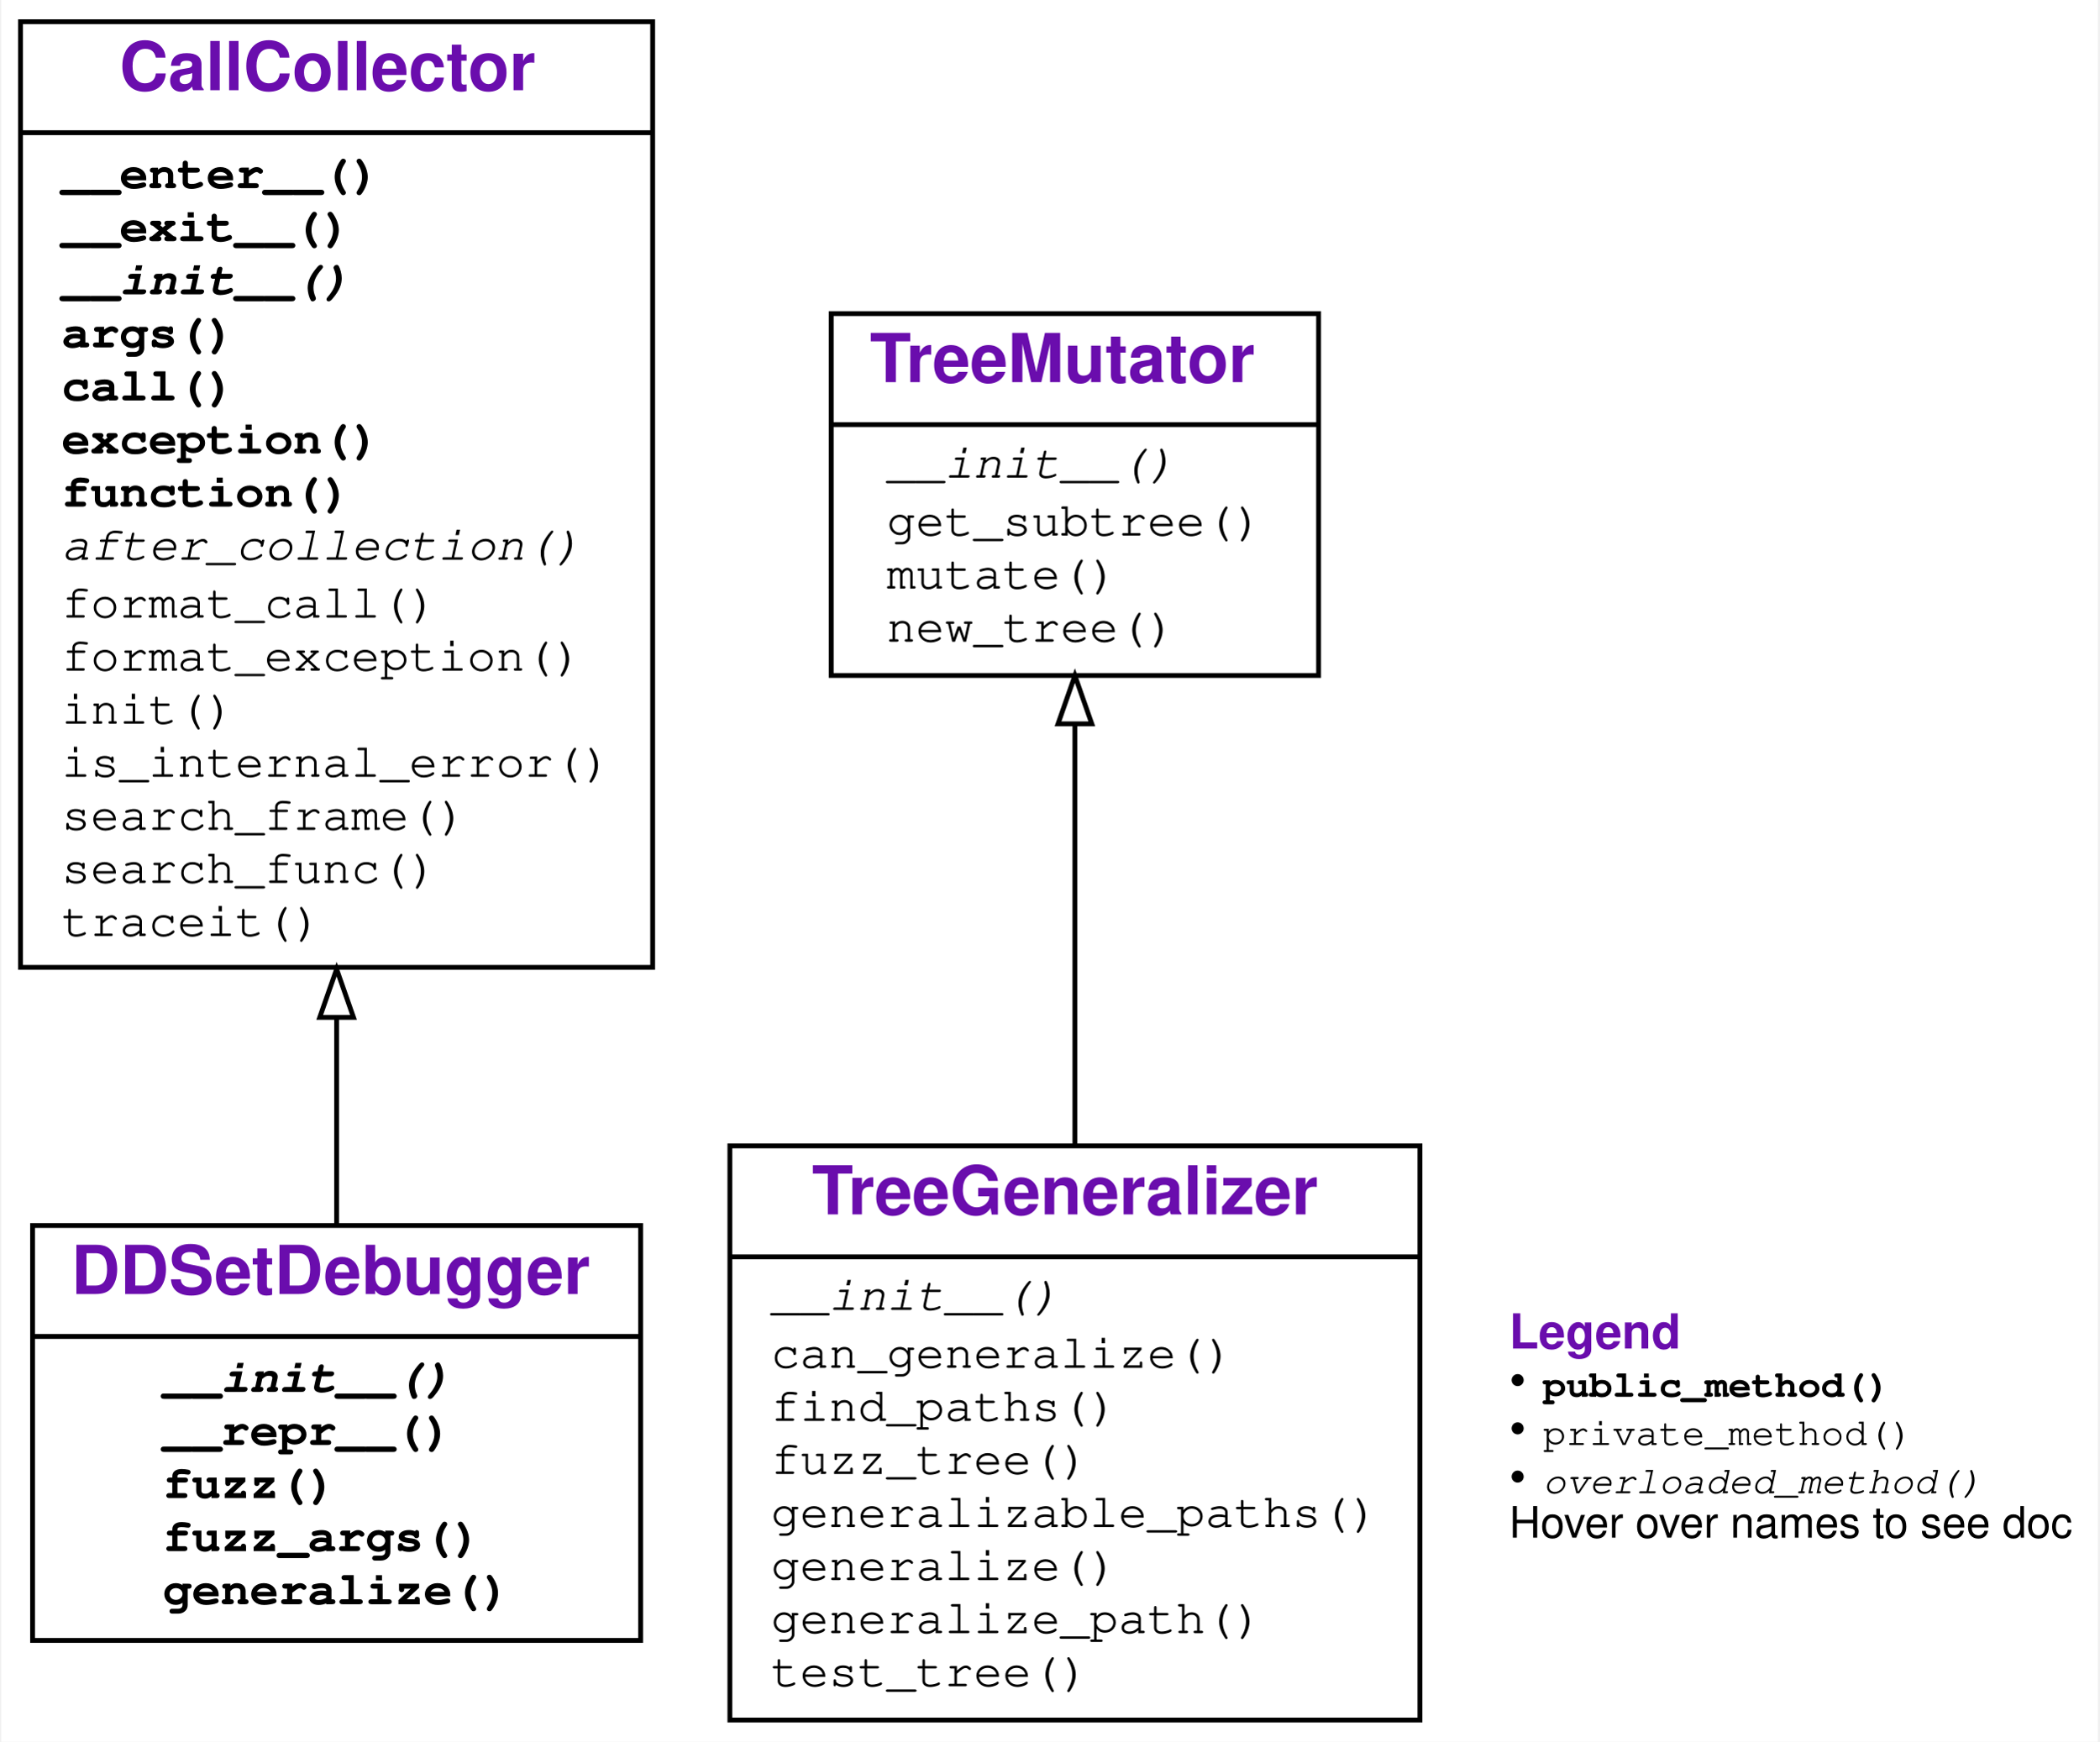
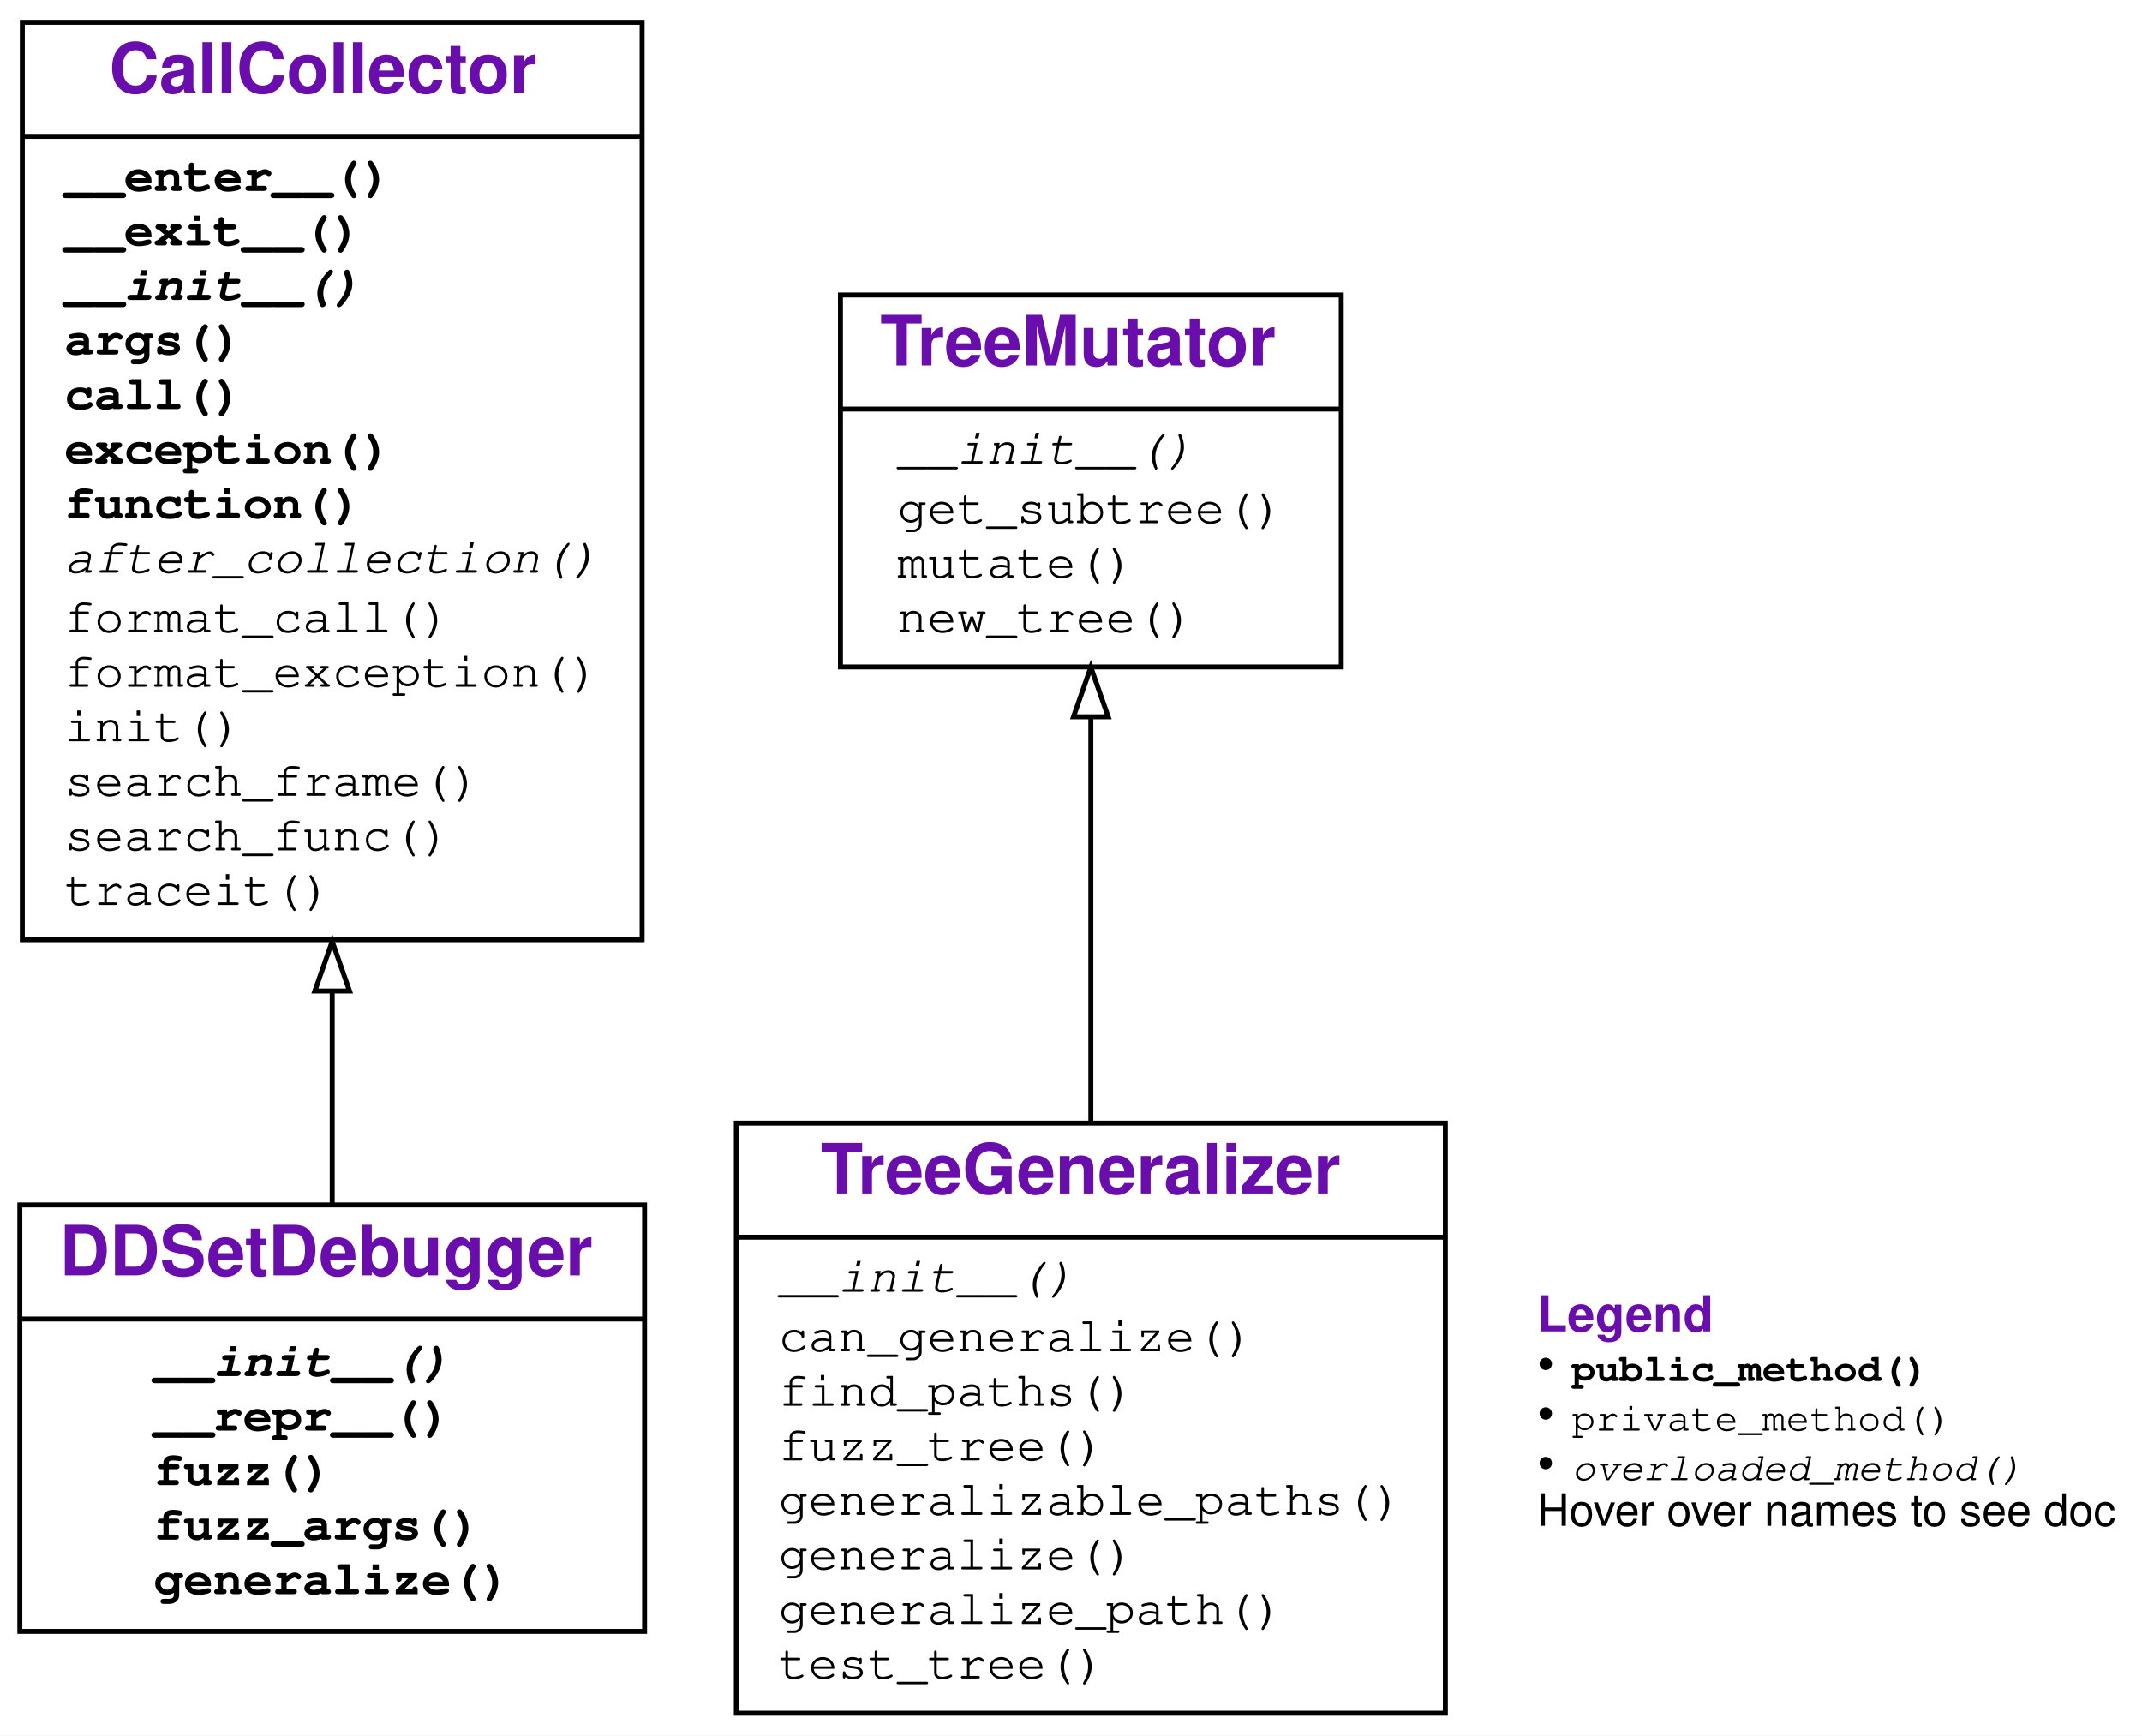
- <svg xmlns="http://www.w3.org/2000/svg" xmlns:xlink="http://www.w3.org/1999/xlink" width="435pt" height="361pt" viewBox="0.00 0.00 434.50 361.00">
-   <g id="graph0" class="graph" transform="scale(1 1) rotate(0) translate(4 357)">
+ <svg xmlns="http://www.w3.org/2000/svg" xmlns:xlink="http://www.w3.org/1999/xlink" width="432pt" height="350pt" viewBox="0.00 0.00 432.00 350.00">
+   <g id="graph0" class="graph" transform="scale(1 1) rotate(0) translate(4 346)">
    <g id="a_graph0">
      <a xlink:title="DDSetDebugger class hierarchy">
-         <polygon fill="#ffffff" stroke="transparent" points="-4,4 -4,-357 430.5,-357 430.5,4 -4,4" />
+         <polygon fill="#ffffff" stroke="transparent" points="-4,4 -4,-346 428,-346 428,4 -4,4" />
      </a>
    </g>
    <g id="node1" class="node">
      <g id="a_node1">
        <a xlink:href="#" xlink:title="class DDSetDebugger:&#10;Debugger implementing the DDSET algorithm&#10;for abstracting failure-inducing inputs">
-           <polygon fill="none" stroke="#000000" points="2.5,-17 2.5,-103 128.5,-103 128.5,-17 2.5,-17" />
-           <text text-anchor="start" x="10.5" y="-88.8" font-family="Raleway, Helvetica, Arial, sans-serif" font-weight="bold" font-size="14.00" fill="#6a0dad">DDSetDebugger</text>
-           <polyline fill="none" stroke="#000000" points="2.5,-80 128.5,-80 " />
+           <polygon fill="none" stroke="#000000" points="0,-17 0,-103 126,-103 126,-17 0,-17" />
+           <text text-anchor="start" x="8" y="-88.8" font-family="Raleway, Helvetica, Arial, sans-serif" font-weight="bold" font-size="14.00" fill="#6a0dad">DDSetDebugger</text>
+           <polyline fill="none" stroke="#000000" points="0,-80 126,-80 " />
          <g id="a_node1_0">
            <a xlink:href="#" xlink:title="DDSetDebugger">
              <g id="a_node1_1">
                <a xlink:href="#" xlink:title="__init__(self, grammar, generalizer_class=&lt;class '__main__.TreeGeneralizer'&gt;, parser=None, **kwargs):&#10;Constructor.&#10;`grammar` is an input grammar in fuzzingbook format.&#10;`generalizer_class` is the tree generalizer class to use&#10;(default: TreeGeneralizer)&#10;`parser` is the parser to use (default: `EarleyParser(grammar)`).&#10;All other keyword args are passed to the tree generalizer, notably:&#10;`fuzzer` - the fuzzer to use (default: `GrammarFuzzer`)&#10;`log` - enables debugging output if True.">
-                   <text text-anchor="start" x="29.5" y="-68.5" font-family="'Fira Mono', 'Source Code Pro', 'Courier', monospace" font-weight="bold" font-style="italic" font-size="10.00" fill="#000000">__init__()</text>
+                   <text text-anchor="start" x="27" y="-68.5" font-family="'Fira Mono', 'Source Code Pro', 'Courier', monospace" font-weight="bold" font-style="italic" font-size="10.00" fill="#000000">__init__()</text>
                </a>
              </g>
              <g id="a_node1_2">
                <a xlink:href="#" xlink:title="__repr__(self):&#10;Return a string representation of the generalized call.">
-                   <text text-anchor="start" x="29.5" y="-57.5" font-family="'Fira Mono', 'Source Code Pro', 'Courier', monospace" font-weight="bold" font-size="10.00" fill="#000000">__repr__()</text>
+                   <text text-anchor="start" x="27" y="-57.5" font-family="'Fira Mono', 'Source Code Pro', 'Courier', monospace" font-weight="bold" font-size="10.00" fill="#000000">__repr__()</text>
                </a>
              </g>
              <g id="a_node1_3">
                <a xlink:href="#" xlink:title="fuzz(self):&#10;Return a call with arguments randomly instantiated&#10;from the abstract failure-inducing pattern.">
-                   <text text-anchor="start" x="29.5" y="-46.5" font-family="'Fira Mono', 'Source Code Pro', 'Courier', monospace" font-weight="bold" font-size="10.00" fill="#000000">fuzz()</text>
+                   <text text-anchor="start" x="27" y="-46.5" font-family="'Fira Mono', 'Source Code Pro', 'Courier', monospace" font-weight="bold" font-size="10.00" fill="#000000">fuzz()</text>
                </a>
              </g>
              <g id="a_node1_4">
                <a xlink:href="#" xlink:title="fuzz_args(self):&#10;Return arguments randomly instantiated&#10;from the abstract failure-inducing pattern.">
-                   <text text-anchor="start" x="29.5" y="-35.5" font-family="'Fira Mono', 'Source Code Pro', 'Courier', monospace" font-weight="bold" font-size="10.00" fill="#000000">fuzz_args()</text>
+                   <text text-anchor="start" x="27" y="-35.5" font-family="'Fira Mono', 'Source Code Pro', 'Courier', monospace" font-weight="bold" font-size="10.00" fill="#000000">fuzz_args()</text>
                </a>
              </g>
              <g id="a_node1_5">
                <a xlink:href="#" xlink:title="generalize(self):&#10;Generalize arguments seen. For each function argument,&#10;produce an abstract failure-inducing input that characterizes&#10;the set of inputs for which the function fails.">
-                   <text text-anchor="start" x="29.5" y="-24.5" font-family="'Fira Mono', 'Source Code Pro', 'Courier', monospace" font-weight="bold" font-size="10.00" fill="#000000">generalize()</text>
+                   <text text-anchor="start" x="27" y="-24.5" font-family="'Fira Mono', 'Source Code Pro', 'Courier', monospace" font-weight="bold" font-size="10.00" fill="#000000">generalize()</text>
                </a>
              </g>
            </a>
          </g>
        </a>
      </g>
    </g>
    <g id="node2" class="node">
      <g id="a_node2">
        <a xlink:href="DeltaDebugger.ipynb" xlink:title="class CallCollector:&#10;Collect an exception-raising function call f().&#10;Use as `with CallCollector(): f()`">
-           <polygon fill="none" stroke="#000000" points="0,-156.5 0,-352.5 131,-352.5 131,-156.5 0,-156.5" />
-           <text text-anchor="start" x="20.5" y="-338.3" font-family="Raleway, Helvetica, Arial, sans-serif" font-weight="bold" font-size="14.00" fill="#6a0dad">CallCollector</text>
-           <polyline fill="none" stroke="#000000" points="0,-329.5 131,-329.5 " />
+           <polygon fill="none" stroke="#000000" points=".5,-156.5 .5,-341.5 125.5,-341.5 125.5,-156.5 .5,-156.5" />
+           <text text-anchor="start" x="18" y="-327.3" font-family="Raleway, Helvetica, Arial, sans-serif" font-weight="bold" font-size="14.00" fill="#6a0dad">CallCollector</text>
+           <polyline fill="none" stroke="#000000" points=".5,-318.5 125.5,-318.5 " />
          <g id="a_node2_6">
            <a xlink:href="#" xlink:title="CallCollector">
              <g id="a_node2_7">
                <a xlink:href="DeltaDebugger.ipynb" xlink:title="__enter__(self):&#10;Called at begin of `with` block. Turn tracing on.">
-                   <text text-anchor="start" x="8.5" y="-318" font-family="'Fira Mono', 'Source Code Pro', 'Courier', monospace" font-weight="bold" font-size="10.00" fill="#000000">__enter__()</text>
+                   <text text-anchor="start" x="9" y="-307.5" font-family="'Fira Mono', 'Source Code Pro', 'Courier', monospace" font-weight="bold" font-size="10.00" fill="#000000">__enter__()</text>
                </a>
              </g>
              <g id="a_node2_8">
-                 <a xlink:href="DeltaDebugger.ipynb" xlink:title="__exit__(self, exc_tp, exc_value, exc_traceback):&#10;Called at end of `with` block. Turn tracing off.">
-                   <text text-anchor="start" x="8.5" y="-307" font-family="'Fira Mono', 'Source Code Pro', 'Courier', monospace" font-weight="bold" font-size="10.00" fill="#000000">__exit__()</text>
+                 <a xlink:href="DeltaDebugger.ipynb" xlink:title="__exit__(self, exc_type, exc_value, traceback):&#10;Called at end of `with` block. Turn tracing off.">
+                   <text text-anchor="start" x="9" y="-296.5" font-family="'Fira Mono', 'Source Code Pro', 'Courier', monospace" font-weight="bold" font-size="10.00" fill="#000000">__exit__()</text>
                </a>
              </g>
              <g id="a_node2_9">
                <a xlink:href="DeltaDebugger.ipynb" xlink:title="__init__(self):&#10;Initialize collector">
-                   <text text-anchor="start" x="8.5" y="-296" font-family="'Fira Mono', 'Source Code Pro', 'Courier', monospace" font-weight="bold" font-style="italic" font-size="10.00" fill="#000000">__init__()</text>
+                   <text text-anchor="start" x="9" y="-285.5" font-family="'Fira Mono', 'Source Code Pro', 'Courier', monospace" font-weight="bold" font-style="italic" font-size="10.00" fill="#000000">__init__()</text>
                </a>
              </g>
              <g id="a_node2_10">
                <a xlink:href="DeltaDebugger.ipynb" xlink:title="args(self):&#10;Return the dictionary of collected arguments.">
-                   <text text-anchor="start" x="8.5" y="-285" font-family="'Fira Mono', 'Source Code Pro', 'Courier', monospace" font-weight="bold" font-size="10.00" fill="#000000">args()</text>
+                   <text text-anchor="start" x="9" y="-274.5" font-family="'Fira Mono', 'Source Code Pro', 'Courier', monospace" font-weight="bold" font-size="10.00" fill="#000000">args()</text>
                </a>
              </g>
              <g id="a_node2_11">
                <a xlink:href="DeltaDebugger.ipynb" xlink:title="call(self, new_args=None):&#10;Call collected function. If new_args is given,&#10;override arguments from its {var: value} entries.">
-                   <text text-anchor="start" x="8.5" y="-274" font-family="'Fira Mono', 'Source Code Pro', 'Courier', monospace" font-weight="bold" font-size="10.00" fill="#000000">call()</text>
+                   <text text-anchor="start" x="9" y="-263.5" font-family="'Fira Mono', 'Source Code Pro', 'Courier', monospace" font-weight="bold" font-size="10.00" fill="#000000">call()</text>
                </a>
              </g>
              <g id="a_node2_12">
                <a xlink:href="DeltaDebugger.ipynb" xlink:title="exception(self):&#10;Return the exception produced.">
-                   <text text-anchor="start" x="8.5" y="-263" font-family="'Fira Mono', 'Source Code Pro', 'Courier', monospace" font-weight="bold" font-size="10.00" fill="#000000">exception()</text>
+                   <text text-anchor="start" x="9" y="-252.5" font-family="'Fira Mono', 'Source Code Pro', 'Courier', monospace" font-weight="bold" font-size="10.00" fill="#000000">exception()</text>
                </a>
              </g>
              <g id="a_node2_13">
                <a xlink:href="DeltaDebugger.ipynb" xlink:title="function(self):&#10;Return the function called.">
-                   <text text-anchor="start" x="8.5" y="-252" font-family="'Fira Mono', 'Source Code Pro', 'Courier', monospace" font-weight="bold" font-size="10.00" fill="#000000">function()</text>
+                   <text text-anchor="start" x="9" y="-241.5" font-family="'Fira Mono', 'Source Code Pro', 'Courier', monospace" font-weight="bold" font-size="10.00" fill="#000000">function()</text>
                </a>
              </g>
              <g id="a_node2_14">
                <a xlink:href="DeltaDebugger.ipynb" xlink:title="after_collection(self):&#10;Called after collection. To be defined in subclasses.">
-                   <text text-anchor="start" x="8.5" y="-241" font-family="'Fira Mono', 'Source Code Pro', 'Courier', monospace" font-style="italic" font-size="10.00" fill="#000000">after_collection()</text>
+                   <text text-anchor="start" x="9" y="-230.5" font-family="'Fira Mono', 'Source Code Pro', 'Courier', monospace" font-style="italic" font-size="10.00" fill="#000000">after_collection()</text>
                </a>
              </g>
              <g id="a_node2_15">
                <a xlink:href="DeltaDebugger.ipynb" xlink:title="format_call(self, args=None):&#10;Return a string representing a call of the function with given args.">
-                   <text text-anchor="start" x="8.5" y="-229" font-family="'Fira Mono', 'Source Code Pro', 'Courier', monospace" font-size="10.00" fill="#000000">format_call()</text>
+                   <text text-anchor="start" x="9" y="-218.5" font-family="'Fira Mono', 'Source Code Pro', 'Courier', monospace" font-size="10.00" fill="#000000">format_call()</text>
                </a>
              </g>
              <g id="a_node2_16">
                <a xlink:href="DeltaDebugger.ipynb" xlink:title="format_exception(self, exc=None):&#10;Return a string representing the given exception.">
-                   <text text-anchor="start" x="8.5" y="-218" font-family="'Fira Mono', 'Source Code Pro', 'Courier', monospace" font-size="10.00" fill="#000000">format_exception()</text>
+                   <text text-anchor="start" x="9" y="-207.5" font-family="'Fira Mono', 'Source Code Pro', 'Courier', monospace" font-size="10.00" fill="#000000">format_exception()</text>
                </a>
              </g>
              <g id="a_node2_17">
                <a xlink:href="DeltaDebugger.ipynb" xlink:title="init(self):&#10;Reset for new collection.">
-                   <text text-anchor="start" x="8.5" y="-207" font-family="'Fira Mono', 'Source Code Pro', 'Courier', monospace" font-size="10.00" fill="#000000">init()</text>
+                   <text text-anchor="start" x="9" y="-196.5" font-family="'Fira Mono', 'Source Code Pro', 'Courier', monospace" font-size="10.00" fill="#000000">init()</text>
                </a>
              </g>
              <g id="a_node2_18">
-                 <a xlink:href="DeltaDebugger.ipynb" xlink:title="is_internal_error(self, exc_tp, exc_value, exc_traceback):&#10;Return True if exception was raised from `CallCollector` or a subclass.">
-                   <text text-anchor="start" x="8.5" y="-196" font-family="'Fira Mono', 'Source Code Pro', 'Courier', monospace" font-size="10.00" fill="#000000">is_internal_error()</text>
+                 <a xlink:href="DeltaDebugger.ipynb" xlink:title="search_frame(self, name, frame):&#10;Return a pair (`frame`, `item`)&#10;in which the function `name` is defined as `item`.">
+                   <text text-anchor="start" x="9" y="-185.5" font-family="'Fira Mono', 'Source Code Pro', 'Courier', monospace" font-size="10.00" fill="#000000">search_frame()</text>
                </a>
              </g>
              <g id="a_node2_19">
-                 <a xlink:href="DeltaDebugger.ipynb" xlink:title="search_frame(self, name, frame):&#10;Return a pair (`frame`, `item`)&#10;in which the function `name` is defined as `item`.">
-                   <text text-anchor="start" x="8.5" y="-185" font-family="'Fira Mono', 'Source Code Pro', 'Courier', monospace" font-size="10.00" fill="#000000">search_frame()</text>
+                 <a xlink:href="DeltaDebugger.ipynb" xlink:title="search_func(self, name, frame):&#10;Search in callers for a definition of the function `name`">
+                   <text text-anchor="start" x="9" y="-174.5" font-family="'Fira Mono', 'Source Code Pro', 'Courier', monospace" font-size="10.00" fill="#000000">search_func()</text>
                </a>
              </g>
              <g id="a_node2_20">
-                 <a xlink:href="DeltaDebugger.ipynb" xlink:title="search_func(self, name, frame):&#10;Search in callers for a definition of the function `name`">
-                   <text text-anchor="start" x="8.5" y="-174" font-family="'Fira Mono', 'Source Code Pro', 'Courier', monospace" font-size="10.00" fill="#000000">search_func()</text>
-                 </a>
-               </g>
-               <g id="a_node2_21">
                <a xlink:href="DeltaDebugger.ipynb" xlink:title="traceit(self, frame, event, arg):&#10;Tracing function. Collect first call, then turn tracing off.">
-                   <text text-anchor="start" x="8.5" y="-163" font-family="'Fira Mono', 'Source Code Pro', 'Courier', monospace" font-size="10.00" fill="#000000">traceit()</text>
+                   <text text-anchor="start" x="9" y="-163.5" font-family="'Fira Mono', 'Source Code Pro', 'Courier', monospace" font-size="10.00" fill="#000000">traceit()</text>
                </a>
              </g>
            </a>
          </g>
        </a>
      </g>
    </g>
    <g id="edge1" class="edge">
-       <path fill="none" stroke="#000000" d="M65.5,-103.166C65.5,-116.111 65.5,-130.93 65.5,-146.116" />
-       <polygon fill="none" stroke="#000000" points="62,-146.133 65.5,-156.133 69,-146.133 62,-146.133" />
+       <path fill="none" stroke="#000000" d="M63,-103.36C63,-116.2 63,-130.842 63,-145.777" />
+       <polygon fill="none" stroke="#000000" points="59.5,-146.145 63,-156.145 66.5,-146.145 59.5,-146.145" />
    </g>
    <g id="node3" class="node">
      <g id="a_node3">
        <a xlink:href="#" xlink:title="class TreeGeneralizer:&#10;Determine which parts of a derivation tree can be generalized.">
-           <polygon fill="none" stroke="#000000" points="147,-.5 147,-119.5 290,-119.5 290,-.5 147,-.5" />
-           <text text-anchor="start" x="164" y="-105.3" font-family="Raleway, Helvetica, Arial, sans-serif" font-weight="bold" font-size="14.00" fill="#6a0dad">TreeGeneralizer</text>
-           <polyline fill="none" stroke="#000000" points="147,-96.5 290,-96.5 " />
-           <g id="a_node3_22">
+           <polygon fill="none" stroke="#000000" points="144.5,-.5 144.5,-119.5 287.5,-119.5 287.5,-.5 144.5,-.5" />
+           <text text-anchor="start" x="161.5" y="-105.3" font-family="Raleway, Helvetica, Arial, sans-serif" font-weight="bold" font-size="14.00" fill="#6a0dad">TreeGeneralizer</text>
+           <polyline fill="none" stroke="#000000" points="144.5,-96.5 287.5,-96.5 " />
+           <g id="a_node3_21">
            <a xlink:href="#" xlink:title="TreeGeneralizer">
+               <g id="a_node3_22">
+                 <a xlink:href="#" xlink:title="__init__(self, grammar, tree, test, max_tries_for_generalization=10, **kwargs):&#10;Constructor. `grammar` and `tree` are as in `TreeMutator`.&#10;`test` is a function taking a string that either&#10;* raises an exception, indicating test failure;&#10;* or not, indicating test success.&#10;`max_tries_for_generalization` is the number of times&#10;an instantiation has to fail before it is generalized.">
+                   <text text-anchor="start" x="153" y="-85.5" font-family="'Fira Mono', 'Source Code Pro', 'Courier', monospace" font-style="italic" font-size="10.00" fill="#000000">__init__()</text>
+                 </a>
+               </g>
              <g id="a_node3_23">
-                 <a xlink:href="#" xlink:title="__init__(self, grammar, tree, test, max_tries_for_generalization=10, **kwargs):&#10;Constructor. `grammar` and `tree` are as in `TreeMutator`.&#10;`test` is a function taking a string that either&#10;* raises an exception, indicating test failure;&#10;* or not, indicating test success.&#10;`max_tries_for_generalization` is the number of times&#10;an instantiation has to fail before it is generalized.">
-                   <text text-anchor="start" x="155.5" y="-85.5" font-family="'Fira Mono', 'Source Code Pro', 'Courier', monospace" font-style="italic" font-size="10.00" fill="#000000">__init__()</text>
+                 <a xlink:href="#" xlink:title="can_generalize(self, path, tree=None):&#10;Return True if the subtree at `path` can be generalized.">
+                   <text text-anchor="start" x="153" y="-73.5" font-family="'Fira Mono', 'Source Code Pro', 'Courier', monospace" font-size="10.00" fill="#000000">can_generalize()</text>
                </a>
              </g>
              <g id="a_node3_24">
-                 <a xlink:href="#" xlink:title="can_generalize(self, path, tree=None):&#10;Return True if the subtree at `path` can be generalized.">
-                   <text text-anchor="start" x="155.5" y="-73.5" font-family="'Fira Mono', 'Source Code Pro', 'Courier', monospace" font-size="10.00" fill="#000000">can_generalize()</text>
+                 <a xlink:href="#" xlink:title="find_paths(self, predicate, path=None, tree=None):&#10;Return a list of all paths for which `predicate` holds.&#10;`predicate` is a function `predicate`(`path`, `tree`), where&#10;`path` denotes a subtree in `tree`. If `predicate()` returns&#10;True, `path` is included in the returned list.">
+                   <text text-anchor="start" x="153" y="-62.5" font-family="'Fira Mono', 'Source Code Pro', 'Courier', monospace" font-size="10.00" fill="#000000">find_paths()</text>
                </a>
              </g>
              <g id="a_node3_25">
-                 <a xlink:href="#" xlink:title="find_paths(self, predicate, path=None, tree=None):&#10;Return a list of all paths for which `predicate` holds.&#10;`predicate` is a function `predicate`(`path`, `tree`), where&#10;`path` denotes a subtree in `tree`. If `predicate()` returns&#10;True, `path` is included in the returned list.">
-                   <text text-anchor="start" x="155.5" y="-62.5" font-family="'Fira Mono', 'Source Code Pro', 'Courier', monospace" font-size="10.00" fill="#000000">find_paths()</text>
+                 <a xlink:href="#" xlink:title="fuzz_tree(self, tree):&#10;Return an instantiated copy of `tree`.">
+                   <text text-anchor="start" x="153" y="-51.5" font-family="'Fira Mono', 'Source Code Pro', 'Courier', monospace" font-size="10.00" fill="#000000">fuzz_tree()</text>
                </a>
              </g>
              <g id="a_node3_26">
-                 <a xlink:href="#" xlink:title="fuzz_tree(self, tree):&#10;Return an instantiated copy of `tree`.">
-                   <text text-anchor="start" x="155.5" y="-51.5" font-family="'Fira Mono', 'Source Code Pro', 'Courier', monospace" font-size="10.00" fill="#000000">fuzz_tree()</text>
+                 <a xlink:href="#" xlink:title="generalizable_paths(self):&#10;Return a list of all paths whose subtrees can be generalized.">
+                   <text text-anchor="start" x="153" y="-40.5" font-family="'Fira Mono', 'Source Code Pro', 'Courier', monospace" font-size="10.00" fill="#000000">generalizable_paths()</text>
                </a>
              </g>
              <g id="a_node3_27">
-                 <a xlink:href="#" xlink:title="generalizable_paths(self):&#10;Return a list of all paths whose subtrees can be generalized.">
-                   <text text-anchor="start" x="155.5" y="-40.5" font-family="'Fira Mono', 'Source Code Pro', 'Courier', monospace" font-size="10.00" fill="#000000">generalizable_paths()</text>
+                 <a xlink:href="#" xlink:title="generalize(self):&#10;Returns a copy of the tree in which all generalizable subtrees&#10;are generalized (= replaced by nonterminals without children)">
+                   <text text-anchor="start" x="153" y="-29.5" font-family="'Fira Mono', 'Source Code Pro', 'Courier', monospace" font-size="10.00" fill="#000000">generalize()</text>
                </a>
              </g>
              <g id="a_node3_28">
-                 <a xlink:href="#" xlink:title="generalize(self):&#10;Returns a copy of the tree in which all generalizable subtrees&#10;are generalized (= replaced by nonterminals without children)">
-                   <text text-anchor="start" x="155.5" y="-29.5" font-family="'Fira Mono', 'Source Code Pro', 'Courier', monospace" font-size="10.00" fill="#000000">generalize()</text>
+                 <a xlink:href="#" xlink:title="generalize_path(self, path, tree=None):&#10;Return a copy of the tree in which the subtree at `path`&#10;is generalized (= replaced by a nonterminal without children)">
+                   <text text-anchor="start" x="153" y="-18.5" font-family="'Fira Mono', 'Source Code Pro', 'Courier', monospace" font-size="10.00" fill="#000000">generalize_path()</text>
                </a>
              </g>
              <g id="a_node3_29">
-                 <a xlink:href="#" xlink:title="generalize_path(self, path, tree=None):&#10;Return a copy of the tree in which the subtree at `path`&#10;is generalized (= replaced by a nonterminal without children)">
-                   <text text-anchor="start" x="155.5" y="-18.5" font-family="'Fira Mono', 'Source Code Pro', 'Courier', monospace" font-size="10.00" fill="#000000">generalize_path()</text>
-                 </a>
-               </g>
-               <g id="a_node3_30">
                <a xlink:href="#" xlink:title="test_tree(self, tree):&#10;Return True if testing `tree` passes, else False">
-                   <text text-anchor="start" x="155.5" y="-7.5" font-family="'Fira Mono', 'Source Code Pro', 'Courier', monospace" font-size="10.00" fill="#000000">test_tree()</text>
+                   <text text-anchor="start" x="153" y="-7.5" font-family="'Fira Mono', 'Source Code Pro', 'Courier', monospace" font-size="10.00" fill="#000000">test_tree()</text>
                </a>
              </g>
            </a>
          </g>
        </a>
      </g>
    </g>
    <g id="node4" class="node">
      <g id="a_node4">
        <a xlink:href="#" xlink:title="class TreeMutator:&#10;Grammar-based mutations of derivation trees.">
-           <polygon fill="none" stroke="#000000" points="168,-217 168,-292 269,-292 269,-217 168,-217" />
-           <text text-anchor="start" x="176" y="-277.8" font-family="Raleway, Helvetica, Arial, sans-serif" font-weight="bold" font-size="14.00" fill="#6a0dad">TreeMutator</text>
-           <polyline fill="none" stroke="#000000" points="168,-269 269,-269 " />
-           <g id="a_node4_31">
+           <polygon fill="none" stroke="#000000" points="165.5,-211.5 165.5,-286.5 266.5,-286.5 266.5,-211.5 165.5,-211.5" />
+           <text text-anchor="start" x="173.5" y="-272.3" font-family="Raleway, Helvetica, Arial, sans-serif" font-weight="bold" font-size="14.00" fill="#6a0dad">TreeMutator</text>
+           <polyline fill="none" stroke="#000000" points="165.5,-263.5 266.5,-263.5 " />
+           <g id="a_node4_30">
            <a xlink:href="#" xlink:title="TreeMutator">
+               <g id="a_node4_31">
+                 <a xlink:href="#" xlink:title="__init__(self, grammar, tree, fuzzer=None, log=False):&#10;Constructor.&#10;`grammar` is the underlying grammar;&#10;`tree` is the tree to work on.&#10;`fuzzer` is the grammar fuzzer to use (default: `GrammarFuzzer`)">
+                   <text text-anchor="start" x="177" y="-252.5" font-family="'Fira Mono', 'Source Code Pro', 'Courier', monospace" font-style="italic" font-size="10.00" fill="#000000">__init__()</text>
+                 </a>
+               </g>
              <g id="a_node4_32">
-                 <a xlink:href="#" xlink:title="__init__(self, grammar, tree, fuzzer=None, log=False):&#10;Constructor.&#10;`grammar` is the underlying grammar;&#10;`tree` is the tree to work on.&#10;`fuzzer` is the grammar fuzzer to use (default: `GrammarFuzzer`)">
-                   <text text-anchor="start" x="179.5" y="-258" font-family="'Fira Mono', 'Source Code Pro', 'Courier', monospace" font-style="italic" font-size="10.00" fill="#000000">__init__()</text>
+                 <a xlink:href="#" xlink:title="get_subtree(self, path, tree=None):&#10;Access a subtree based on `path` (a list of children numbers)">
+                   <text text-anchor="start" x="177" y="-240.5" font-family="'Fira Mono', 'Source Code Pro', 'Courier', monospace" font-size="10.00" fill="#000000">get_subtree()</text>
                </a>
              </g>
              <g id="a_node4_33">
-                 <a xlink:href="#" xlink:title="get_subtree(self, path, tree=None):&#10;Access a subtree based on `path` (a list of children numbers)">
-                   <text text-anchor="start" x="179.5" y="-246" font-family="'Fira Mono', 'Source Code Pro', 'Courier', monospace" font-size="10.00" fill="#000000">get_subtree()</text>
+                 <a xlink:href="#" xlink:title="mutate(self, path, tree=None):&#10;Return a new tree mutated at `path`">
+                   <text text-anchor="start" x="177" y="-229.5" font-family="'Fira Mono', 'Source Code Pro', 'Courier', monospace" font-size="10.00" fill="#000000">mutate()</text>
                </a>
              </g>
              <g id="a_node4_34">
-                 <a xlink:href="#" xlink:title="mutate(self, path, tree=None):&#10;Return a new tree mutated at `path`">
-                   <text text-anchor="start" x="179.5" y="-235" font-family="'Fira Mono', 'Source Code Pro', 'Courier', monospace" font-size="10.00" fill="#000000">mutate()</text>
-                 </a>
-               </g>
-               <g id="a_node4_35">
                <a xlink:href="#" xlink:title="new_tree(self, start_symbol):&#10;Create a new subtree for &lt;start_symbol&gt;.">
-                   <text text-anchor="start" x="179.5" y="-224" font-family="'Fira Mono', 'Source Code Pro', 'Courier', monospace" font-size="10.00" fill="#000000">new_tree()</text>
+                   <text text-anchor="start" x="177" y="-218.5" font-family="'Fira Mono', 'Source Code Pro', 'Courier', monospace" font-size="10.00" fill="#000000">new_tree()</text>
                </a>
              </g>
            </a>
          </g>
        </a>
      </g>
    </g>
    <g id="edge2" class="edge">
-       <path fill="none" stroke="#000000" d="M218.5,-119.678C218.5,-147.675 218.5,-180.582 218.5,-206.877" />
-       <polygon fill="none" stroke="#000000" points="215,-206.971 218.5,-216.971 222,-206.971 215,-206.971" />
+       <path fill="none" stroke="#000000" d="M216,-119.541C216,-145.862 216,-176.394 216,-201.194" />
+       <polygon fill="none" stroke="#000000" points="212.5,-201.443 216,-211.443 219.5,-201.444 212.5,-201.443" />
    </g>
    <g id="node5" class="node">
-       <text text-anchor="start" x="308.5" y="-77.5" font-family="Raleway, Helvetica, Arial, sans-serif" font-weight="bold" font-size="10.00" fill="#6a0dad">Legend</text>
-       <text text-anchor="start" x="308.5" y="-67.5" font-family="Raleway, Helvetica, Arial, sans-serif" font-size="10.00" fill="#000000">• </text>
-       <text text-anchor="start" x="315.5" y="-67.5" font-family="'Fira Mono', 'Source Code Pro', 'Courier', monospace" font-weight="bold" font-size="8.00" fill="#000000">public_method()</text>
-       <text text-anchor="start" x="308.5" y="-57.5" font-family="Raleway, Helvetica, Arial, sans-serif" font-size="10.00" fill="#000000">• </text>
-       <text text-anchor="start" x="315.5" y="-57.5" font-family="'Fira Mono', 'Source Code Pro', 'Courier', monospace" font-size="8.00" fill="#000000">private_method()</text>
-       <text text-anchor="start" x="308.5" y="-47.5" font-family="Raleway, Helvetica, Arial, sans-serif" font-size="10.00" fill="#000000">• </text>
-       <text text-anchor="start" x="315.5" y="-47.5" font-family="'Fira Mono', 'Source Code Pro', 'Courier', monospace" font-style="italic" font-size="8.00" fill="#000000">overloaded_method()</text>
-       <text text-anchor="start" x="308.5" y="-38.3" font-family="Helvetica,sans-Serif" font-size="9.00" fill="#000000">Hover over names to see doc</text>
+       <text text-anchor="start" x="306" y="-77.5" font-family="Raleway, Helvetica, Arial, sans-serif" font-weight="bold" font-size="10.00" fill="#6a0dad">Legend</text>
+       <text text-anchor="start" x="306" y="-67.5" font-family="Raleway, Helvetica, Arial, sans-serif" font-size="10.00" fill="#000000">• </text>
+       <text text-anchor="start" x="313" y="-67.5" font-family="'Fira Mono', 'Source Code Pro', 'Courier', monospace" font-weight="bold" font-size="8.00" fill="#000000">public_method()</text>
+       <text text-anchor="start" x="306" y="-57.5" font-family="Raleway, Helvetica, Arial, sans-serif" font-size="10.00" fill="#000000">• </text>
+       <text text-anchor="start" x="313" y="-57.5" font-family="'Fira Mono', 'Source Code Pro', 'Courier', monospace" font-size="8.00" fill="#000000">private_method()</text>
+       <text text-anchor="start" x="306" y="-47.5" font-family="Raleway, Helvetica, Arial, sans-serif" font-size="10.00" fill="#000000">• </text>
+       <text text-anchor="start" x="313" y="-47.5" font-family="'Fira Mono', 'Source Code Pro', 'Courier', monospace" font-style="italic" font-size="8.00" fill="#000000">overloaded_method()</text>
+       <text text-anchor="start" x="306" y="-38.3" font-family="Helvetica,sans-Serif" font-size="9.00" fill="#000000">Hover over names to see doc</text>
    </g>
  </g>
</svg>
